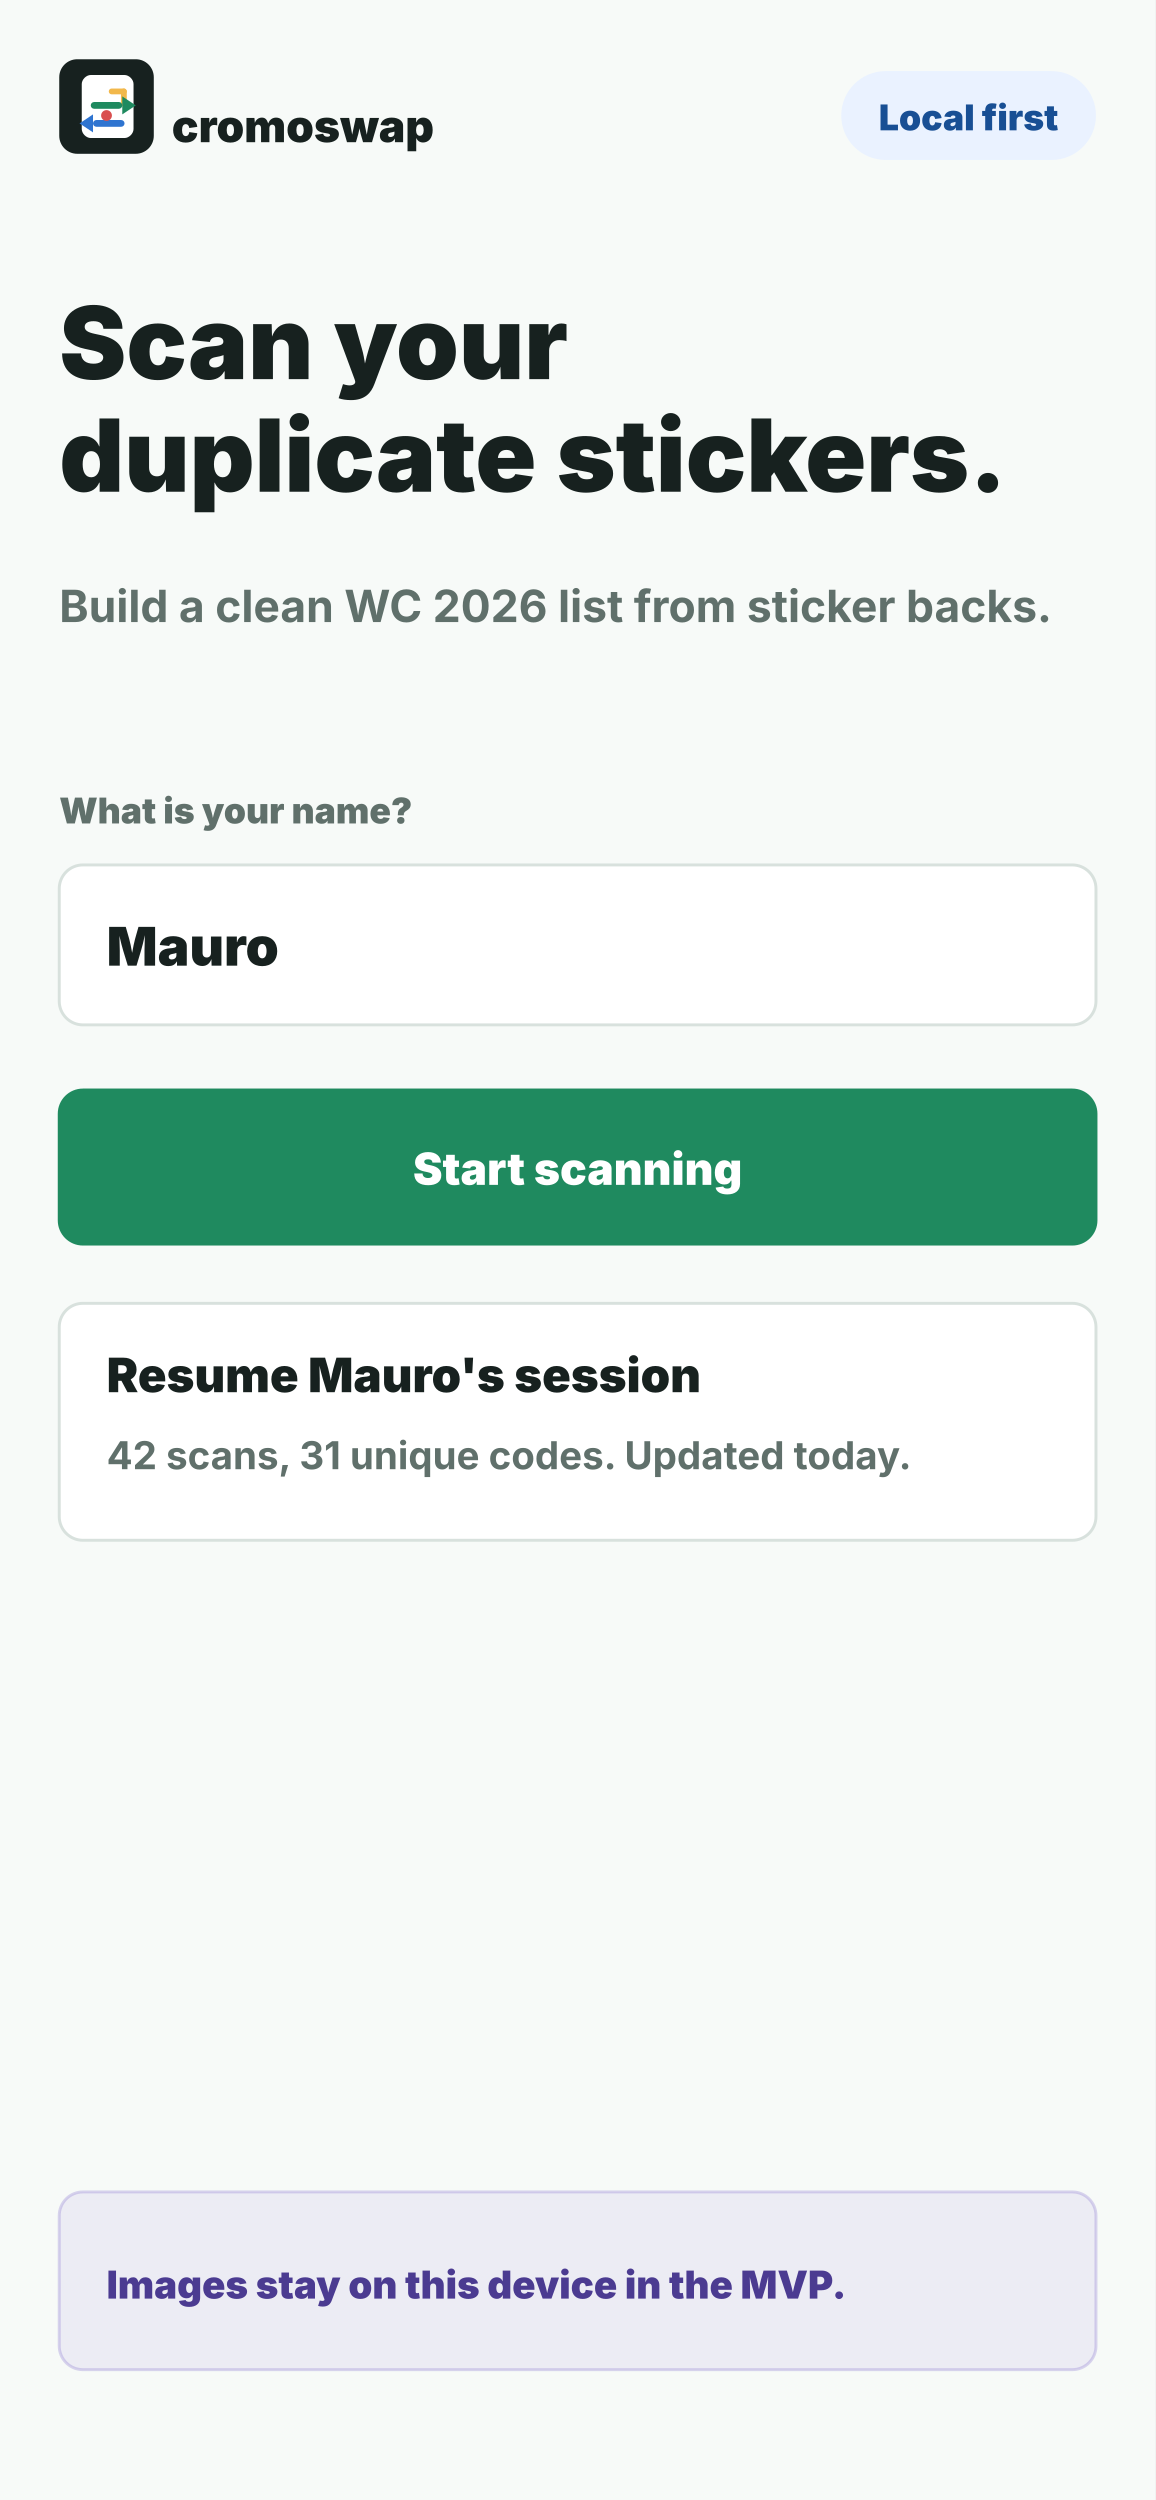
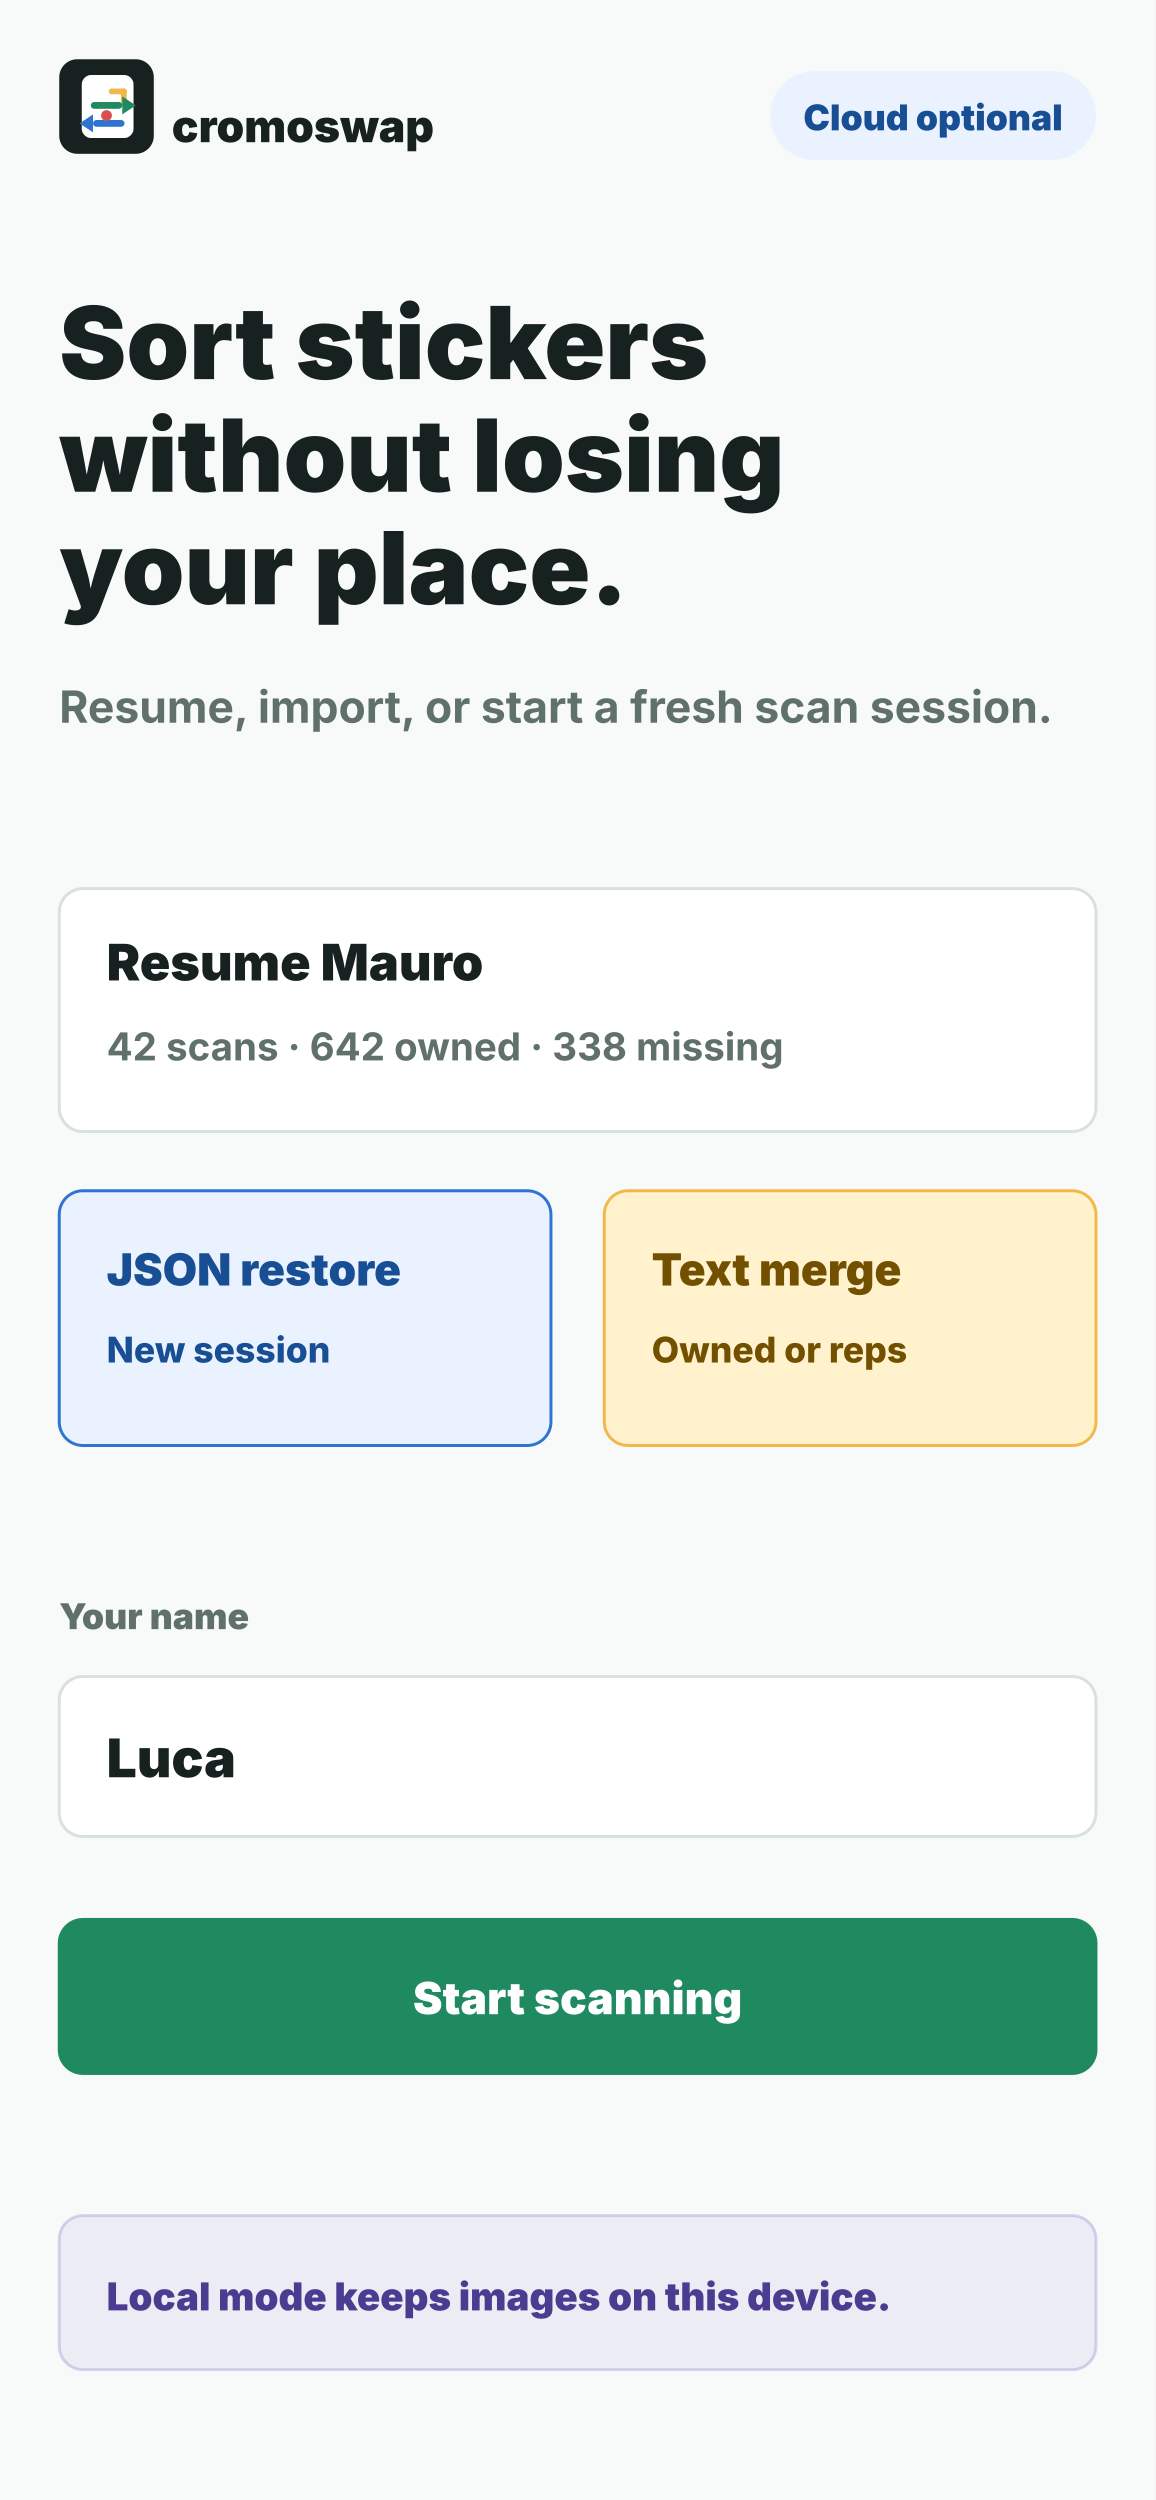
<svg xmlns="http://www.w3.org/2000/svg" width="1170" height="2532" viewBox="0 0 390 844">
  <rect x="0" y="0" width="390" height="844" rx="0" fill="#f7faf8" stroke="none" />
  <g transform="translate(20 20) scale(0.76)">
    <rect x="0" y="0" width="42" height="42" rx="8" fill="#17211f" stroke="none" />
    <path d="M14 7h15c2 0 4 2 4 4v20c0 2-2 4-4 4H14c-2 0-4-2-4-4V11c0-2 2-4 4-4Z" fill="#ffffff" />
    <rect x="22" y="13" width="8" height="2.6" rx="1.3" fill="#f2b84b" />
    <rect x="27.4" y="13" width="2.6" height="8" rx="1.3" fill="#f2b84b" />
    <rect x="14" y="19" width="14" height="3" rx="1.5" fill="#1f8a5f" />
    <path d="M28 16.5 34 20.5 28 24.5Z" fill="#1f8a5f" />
    <rect x="15" y="27" width="14" height="3" rx="1.5" fill="#2f74d0" />
    <path d="M15 24.5 9 28.5 15 32.5Z" fill="#2f74d0" />
    <circle cx="21" cy="25" r="2.4" fill="#d94f4f" />
  </g>
  <text x="58" y="48" fill="#17211f" font-family="Inter, ui-sans-serif, system-ui, -apple-system, BlinkMacSystemFont, Segoe UI, sans-serif" font-size="15" font-weight="900" letter-spacing="0">cromoswap</text>
-   <rect x="284" y="24" width="86" height="30" rx="15" fill="#eaf2ff" stroke="none" />
-   <text x="327" y="44" fill="#184f94" font-family="Inter, ui-sans-serif, system-ui, -apple-system, BlinkMacSystemFont, Segoe UI, sans-serif" font-size="12" font-weight="850" letter-spacing="0" text-anchor="middle">Local first</text>
-   <text x="20" y="128" fill="#17211f" font-family="Inter, ui-sans-serif, system-ui, -apple-system, BlinkMacSystemFont, Segoe UI, sans-serif" font-size="34" font-weight="900" letter-spacing="0">Scan your</text>
-   <text x="20" y="166" fill="#17211f" font-family="Inter, ui-sans-serif, system-ui, -apple-system, BlinkMacSystemFont, Segoe UI, sans-serif" font-size="34" font-weight="900" letter-spacing="0">duplicate stickers.</text>
-   <text x="20" y="210" fill="#60706b" font-family="Inter, ui-sans-serif, system-ui, -apple-system, BlinkMacSystemFont, Segoe UI, sans-serif" font-size="15" font-weight="650" letter-spacing="0">Build a clean WC 2026 list from sticker backs.</text>
-   <text x="20" y="278" fill="#60706b" font-family="Inter, ui-sans-serif, system-ui, -apple-system, BlinkMacSystemFont, Segoe UI, sans-serif" font-size="12" font-weight="850" letter-spacing="0">What is your name?</text>
-   <rect x="20" y="292" width="350" height="54" rx="8" fill="#ffffff" stroke="#d8e1dd" />
-   <text x="36" y="326" fill="#17211f" font-family="Inter, ui-sans-serif, system-ui, -apple-system, BlinkMacSystemFont, Segoe UI, sans-serif" font-size="18" font-weight="850" letter-spacing="0">Mauro</text>
-   <rect x="20" y="368" width="350" height="52" rx="8" fill="#1f8a5f" stroke="#1f8a5f" />
-   <text x="195" y="400" fill="#ffffff" font-family="Inter, ui-sans-serif, system-ui, -apple-system, BlinkMacSystemFont, Segoe UI, sans-serif" font-size="15" font-weight="850" letter-spacing="0" text-anchor="middle">Start scanning</text>
-   <rect x="20" y="440" width="350" height="80" rx="8" fill="#ffffff" stroke="#d8e1dd" />
-   <text x="36" y="470" fill="#17211f" font-family="Inter, ui-sans-serif, system-ui, -apple-system, BlinkMacSystemFont, Segoe UI, sans-serif" font-size="16" font-weight="850" letter-spacing="0">Resume Mauro's session</text>
-   <text x="36" y="496" fill="#60706b" font-family="Inter, ui-sans-serif, system-ui, -apple-system, BlinkMacSystemFont, Segoe UI, sans-serif" font-size="13" font-weight="700" letter-spacing="0">42 scans, 31 unique codes. Updated today.</text>
-   <rect x="20" y="740" width="350" height="60" rx="8" fill="rgba(109,87,199,0.08)" stroke="rgba(109,87,199,0.24)" />
-   <text x="36" y="776" fill="#4b3b91" font-family="Inter, ui-sans-serif, system-ui, -apple-system, BlinkMacSystemFont, Segoe UI, sans-serif" font-size="13" font-weight="850" letter-spacing="0">Images stay on this device in the MVP.</text>
+   <rect x="260" y="24" width="110" height="30" rx="15" fill="#eaf2ff" stroke="none" />
+   <text x="315" y="44" fill="#184f94" font-family="Inter, ui-sans-serif, system-ui, -apple-system, BlinkMacSystemFont, Segoe UI, sans-serif" font-size="12" font-weight="850" letter-spacing="0" text-anchor="middle">Cloud optional</text>
+   <text x="20" y="128" fill="#17211f" font-family="Inter, ui-sans-serif, system-ui, -apple-system, BlinkMacSystemFont, Segoe UI, sans-serif" font-size="34" font-weight="900" letter-spacing="0">Sort stickers</text>
+   <text x="20" y="166" fill="#17211f" font-family="Inter, ui-sans-serif, system-ui, -apple-system, BlinkMacSystemFont, Segoe UI, sans-serif" font-size="34" font-weight="900" letter-spacing="0">without losing</text>
+   <text x="20" y="204" fill="#17211f" font-family="Inter, ui-sans-serif, system-ui, -apple-system, BlinkMacSystemFont, Segoe UI, sans-serif" font-size="34" font-weight="900" letter-spacing="0">your place.</text>
+   <text x="20" y="244" fill="#60706b" font-family="Inter, ui-sans-serif, system-ui, -apple-system, BlinkMacSystemFont, Segoe UI, sans-serif" font-size="15" font-weight="650" letter-spacing="0">Resume, import, or start a fresh scan session.</text>
+   <rect x="20" y="300" width="350" height="82" rx="8" fill="#ffffff" stroke="#d8e1dd" />
+   <text x="36" y="331" fill="#17211f" font-family="Inter, ui-sans-serif, system-ui, -apple-system, BlinkMacSystemFont, Segoe UI, sans-serif" font-size="17" font-weight="900" letter-spacing="0">Resume Mauro</text>
+   <text x="36" y="358" fill="#60706b" font-family="Inter, ui-sans-serif, system-ui, -apple-system, BlinkMacSystemFont, Segoe UI, sans-serif" font-size="13" font-weight="750" letter-spacing="0">42 scans · 642 owned · 338 missing</text>
+   <rect x="20" y="402" width="166" height="86" rx="8" fill="#eaf2ff" stroke="#2f74d0" />
+   <text x="36" y="434" fill="#184f94" font-family="Inter, ui-sans-serif, system-ui, -apple-system, BlinkMacSystemFont, Segoe UI, sans-serif" font-size="15" font-weight="900" letter-spacing="0">JSON restore</text>
+   <text x="36" y="460" fill="#184f94" font-family="Inter, ui-sans-serif, system-ui, -apple-system, BlinkMacSystemFont, Segoe UI, sans-serif" font-size="12" font-weight="800" letter-spacing="0">New session</text>
+   <rect x="204" y="402" width="166" height="86" rx="8" fill="#fff2cc" stroke="#f2b84b" />
+   <text x="220" y="434" fill="#735000" font-family="Inter, ui-sans-serif, system-ui, -apple-system, BlinkMacSystemFont, Segoe UI, sans-serif" font-size="15" font-weight="900" letter-spacing="0">Text merge</text>
+   <text x="220" y="460" fill="#735000" font-family="Inter, ui-sans-serif, system-ui, -apple-system, BlinkMacSystemFont, Segoe UI, sans-serif" font-size="12" font-weight="800" letter-spacing="0">Owned or reps</text>
+   <text x="20" y="550" fill="#60706b" font-family="Inter, ui-sans-serif, system-ui, -apple-system, BlinkMacSystemFont, Segoe UI, sans-serif" font-size="12" font-weight="850" letter-spacing="0">Your name</text>
+   <rect x="20" y="566" width="350" height="54" rx="8" fill="#ffffff" stroke="#d8e1dd" />
+   <text x="36" y="600" fill="#17211f" font-family="Inter, ui-sans-serif, system-ui, -apple-system, BlinkMacSystemFont, Segoe UI, sans-serif" font-size="18" font-weight="850" letter-spacing="0">Luca</text>
+   <rect x="20" y="648" width="350" height="52" rx="8" fill="#1f8a5f" stroke="#1f8a5f" />
+   <text x="195" y="680" fill="#ffffff" font-family="Inter, ui-sans-serif, system-ui, -apple-system, BlinkMacSystemFont, Segoe UI, sans-serif" font-size="15" font-weight="850" letter-spacing="0" text-anchor="middle">Start scanning</text>
+   <rect x="20" y="748" width="350" height="52" rx="8" fill="rgba(109,87,199,0.08)" stroke="rgba(109,87,199,0.24)" />
+   <text x="36" y="780" fill="#4b3b91" font-family="Inter, ui-sans-serif, system-ui, -apple-system, BlinkMacSystemFont, Segoe UI, sans-serif" font-size="13" font-weight="850" letter-spacing="0">Local mode keeps images on this device.</text>
</svg>
